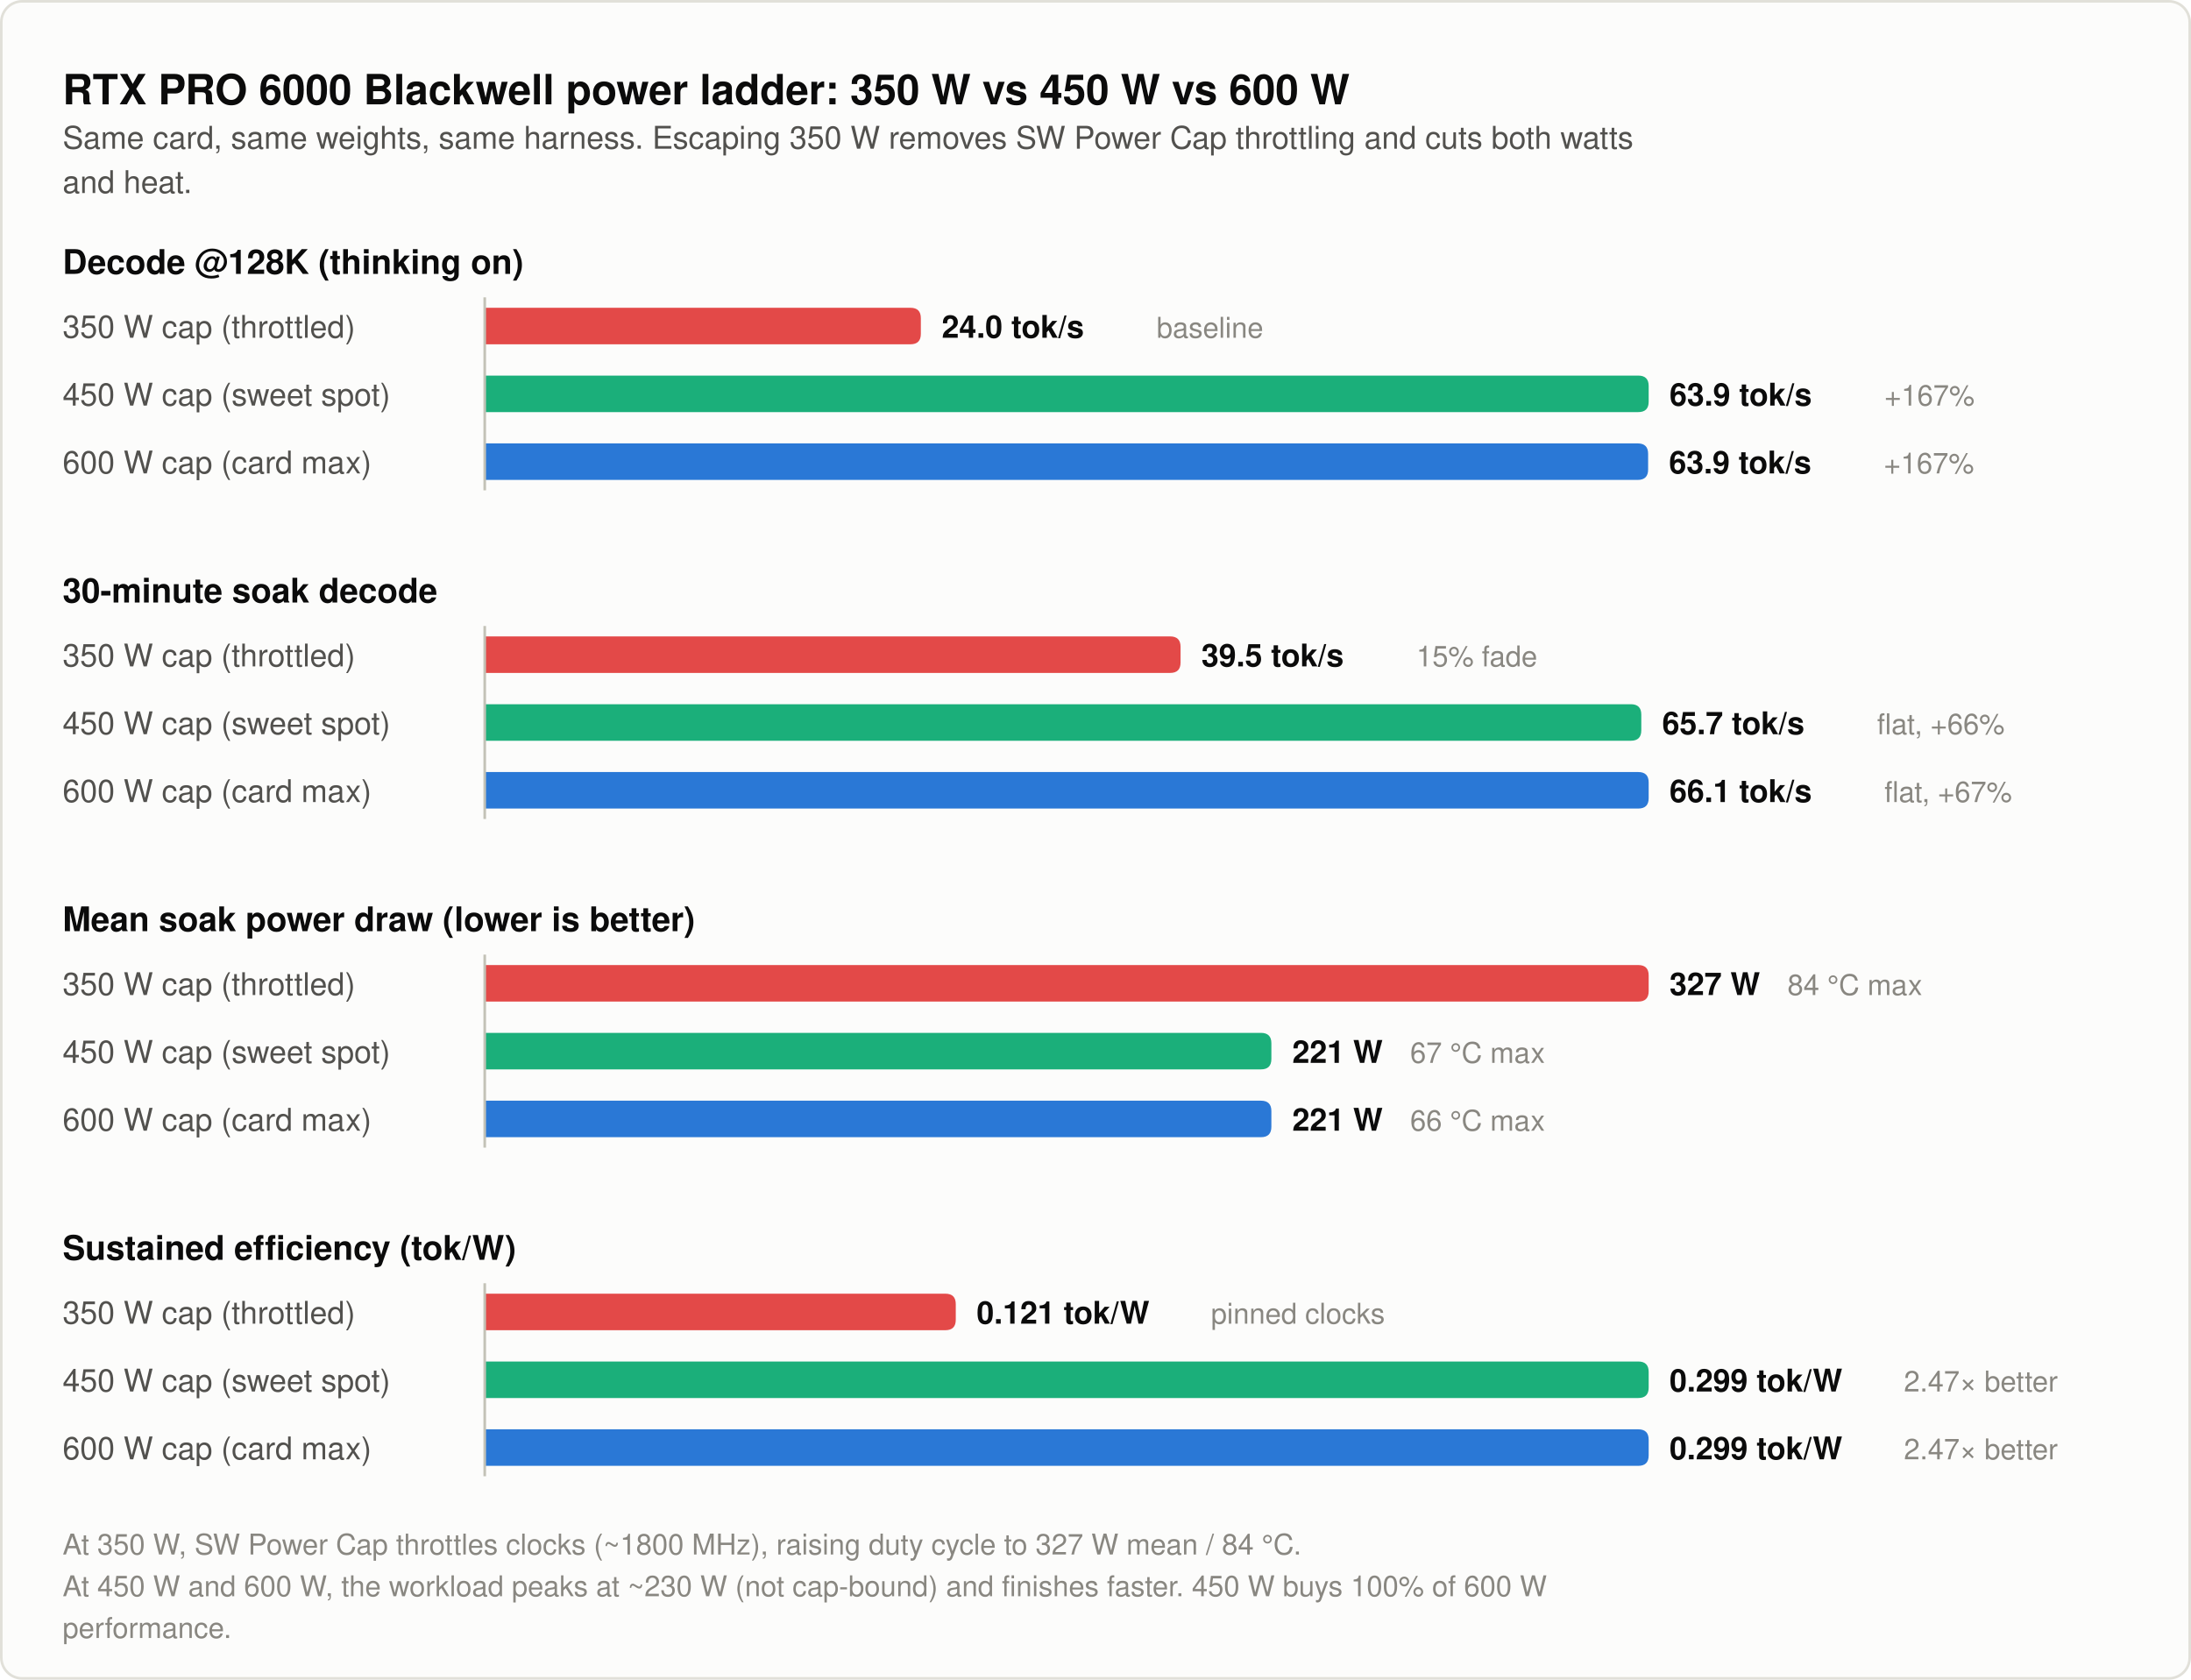
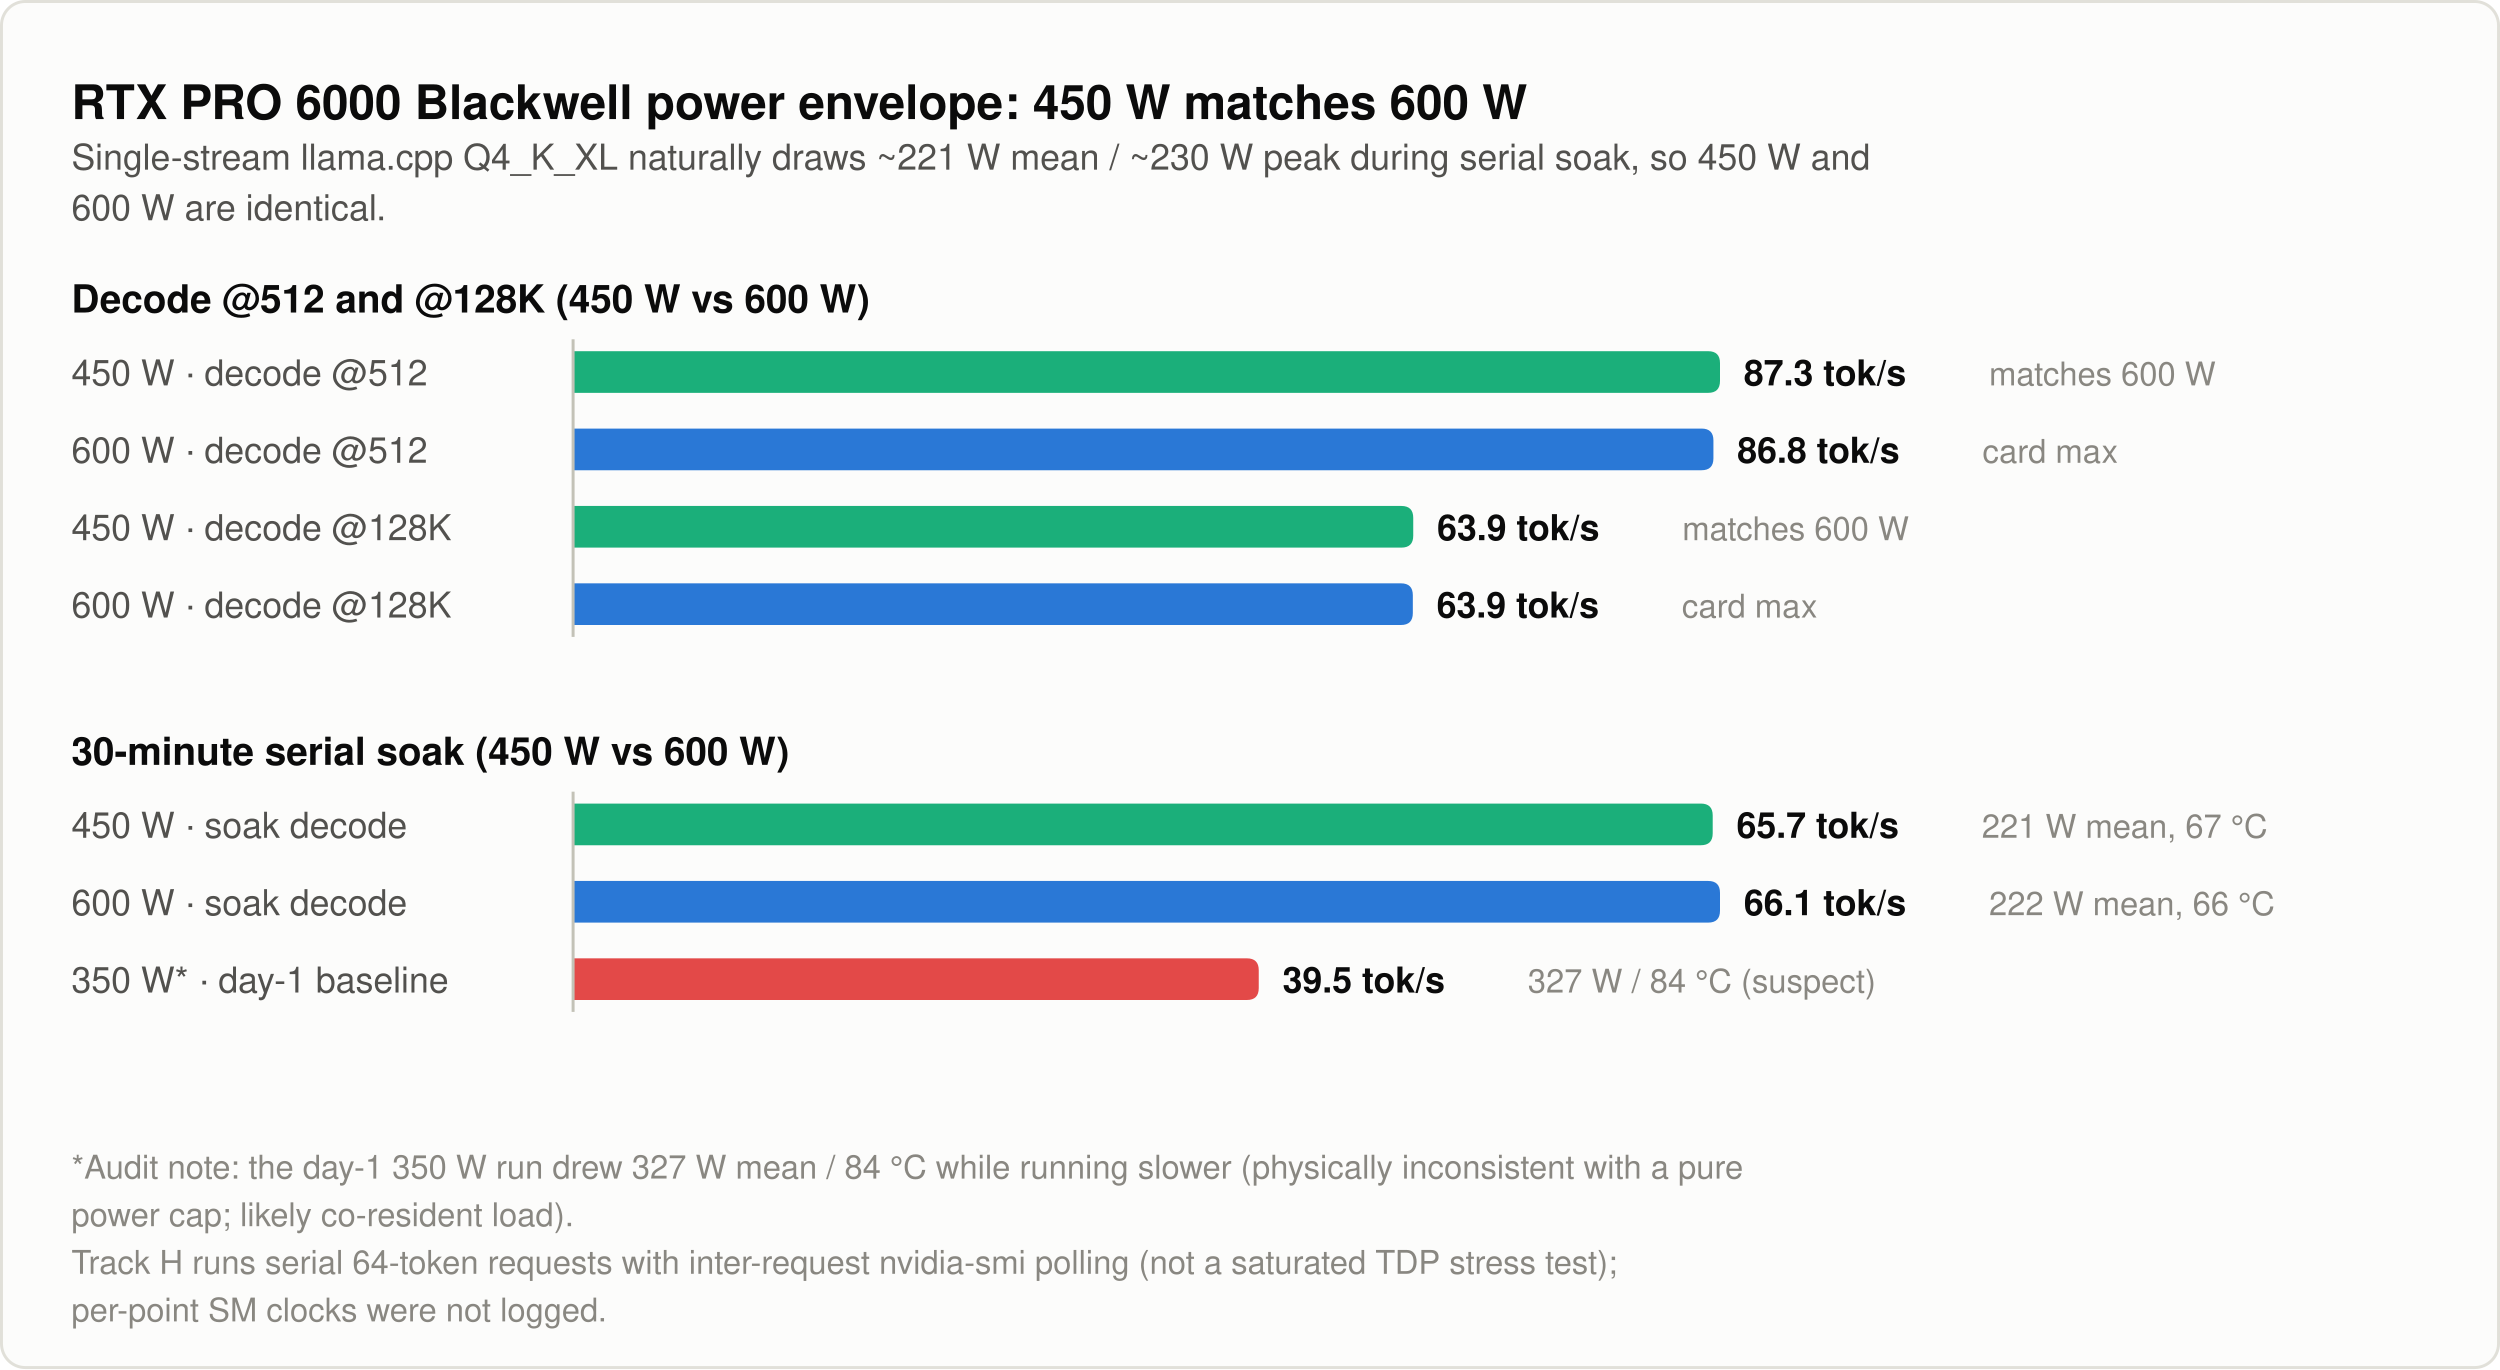
- <svg xmlns="http://www.w3.org/2000/svg" width="840" height="644" viewBox="0 0 840 644" role="img" aria-label="RTX PRO 6000 Blackwell power ladder: 350 W vs 450 W vs 600 W Same card, same weights, same harness. Escaping 350 W removes SW Power Cap throttling and cuts both watts and heat." font-family="system-ui, -apple-system, 'Segoe UI', Helvetica, Arial, sans-serif" data-x-scale="linear" data-y-scale="linear">
-   <rect x="0.5" y="0.5" width="839" height="643" fill="#fcfcfb" rx="8" stroke="#e1e0d9" stroke-width="1" />
-   <text x="24" y="40" font-size="16" fill="#0b0b0b" font-weight="600">RTX PRO 6000 Blackwell power ladder: 350 W vs 450 W vs 600 W</text>
-   <text x="24" y="57" font-size="12" fill="#52514e">Same card, same weights, same harness. Escaping 350 W removes SW Power Cap throttling and cuts both watts</text>
-   <text x="24" y="74" font-size="12" fill="#52514e">and heat.</text>
-   <text x="24" y="105" font-size="13" fill="#0b0b0b" font-weight="600">Decode @128K (thinking on)</text>
-   <text x="24" y="129.5" font-size="12" fill="#52514e">350 W cap (throttled)</text>
-   <path d="M185.84,118 H349.04 Q353.04,118 353.04,122 V128 Q353.04,132 349.04,132 H185.84 Z" fill="#e34948" />
-   <text x="361.04" y="129.5" font-size="12" fill="#0b0b0b" font-weight="600">24.0 tok/s</text>
-   <text x="443.44" y="129.5" font-size="11" fill="#898781">baseline</text>
-   <text x="24" y="155.5" font-size="12" fill="#52514e">450 W cap (sweet spot)</text>
-   <path d="M185.84,144 H628.08 Q632.08,144 632.08,148 V154 Q632.08,158 628.08,158 H185.84 Z" fill="#1baf7a" />
-   <text x="640.08" y="155.5" font-size="12" fill="#0b0b0b" font-weight="600">63.9 tok/s</text>
-   <text x="722.48" y="155.5" font-size="11" fill="#898781">+167%</text>
-   <text x="24" y="181.5" font-size="12" fill="#52514e">600 W cap (card max)</text>
-   <path d="M185.84,170 H627.87 Q631.87,170 631.87,174 V180 Q631.87,184 627.87,184 H185.84 Z" fill="#2a78d6" />
-   <text x="639.87" y="181.5" font-size="12" fill="#0b0b0b" font-weight="600">63.9 tok/s</text>
-   <text x="722.27" y="181.5" font-size="11" fill="#898781">+167%</text>
-   <line x1="185.84" y1="114" x2="185.84" y2="188" stroke="#c3c2b7" stroke-width="1" />
-   <text x="24" y="231" font-size="13" fill="#0b0b0b" font-weight="600">30-minute soak decode</text>
-   <text x="24" y="255.5" font-size="12" fill="#52514e">350 W cap (throttled)</text>
-   <path d="M185.84,244 H448.61 Q452.61,244 452.61,248 V254 Q452.61,258 448.61,258 H185.84 Z" fill="#e34948" />
-   <text x="460.61" y="255.5" font-size="12" fill="#0b0b0b" font-weight="600">39.5 tok/s</text>
-   <text x="543.01" y="255.5" font-size="11" fill="#898781">15% fade</text>
-   <text x="24" y="281.5" font-size="12" fill="#52514e">450 W cap (sweet spot)</text>
-   <path d="M185.84,270 H625.25 Q629.25,270 629.25,274 V280 Q629.25,284 625.25,284 H185.84 Z" fill="#1baf7a" />
-   <text x="637.25" y="281.5" font-size="12" fill="#0b0b0b" font-weight="600">65.7 tok/s</text>
-   <text x="719.65" y="281.5" font-size="11" fill="#898781">flat, +66%</text>
-   <text x="24" y="307.5" font-size="12" fill="#52514e">600 W cap (card max)</text>
-   <path d="M185.84,296 H628.08 Q632.08,296 632.08,300 V306 Q632.08,310 628.08,310 H185.84 Z" fill="#2a78d6" />
-   <text x="640.08" y="307.5" font-size="12" fill="#0b0b0b" font-weight="600">66.1 tok/s</text>
-   <text x="722.48" y="307.5" font-size="11" fill="#898781">flat, +67%</text>
-   <line x1="185.84" y1="240" x2="185.84" y2="314" stroke="#c3c2b7" stroke-width="1" />
-   <text x="24" y="357" font-size="13" fill="#0b0b0b" font-weight="600">Mean soak power draw (lower is better)</text>
-   <text x="24" y="381.5" font-size="12" fill="#52514e">350 W cap (throttled)</text>
-   <path d="M185.84,370 H628.08 Q632.08,370 632.08,374 V380 Q632.08,384 628.08,384 H185.84 Z" fill="#e34948" />
-   <text x="640.08" y="381.5" font-size="12" fill="#0b0b0b" font-weight="600">327 W</text>
-   <text x="685.28" y="381.5" font-size="11" fill="#898781">84 °C max</text>
-   <text x="24" y="407.5" font-size="12" fill="#52514e">450 W cap (sweet spot)</text>
-   <path d="M185.84,396 H483.43 Q487.43,396 487.43,400 V406 Q487.43,410 483.43,410 H185.84 Z" fill="#1baf7a" />
-   <text x="495.43" y="407.5" font-size="12" fill="#0b0b0b" font-weight="600">221 W</text>
-   <text x="540.63" y="407.5" font-size="11" fill="#898781">67 °C max</text>
-   <text x="24" y="433.5" font-size="12" fill="#52514e">600 W cap (card max)</text>
-   <path d="M185.84,422 H483.43 Q487.43,422 487.43,426 V432 Q487.43,436 483.43,436 H185.84 Z" fill="#2a78d6" />
-   <text x="495.43" y="433.5" font-size="12" fill="#0b0b0b" font-weight="600">221 W</text>
-   <text x="540.63" y="433.5" font-size="11" fill="#898781">66 °C max</text>
-   <line x1="185.84" y1="366" x2="185.84" y2="440" stroke="#c3c2b7" stroke-width="1" />
-   <text x="24" y="483" font-size="13" fill="#0b0b0b" font-weight="600">Sustained efficiency (tok/W)</text>
-   <text x="24" y="507.5" font-size="12" fill="#52514e">350 W cap (throttled)</text>
-   <path d="M185.84,496 H362.43 Q366.43,496 366.43,500 V506 Q366.43,510 362.43,510 H185.84 Z" fill="#e34948" />
-   <text x="374.43" y="507.5" font-size="12" fill="#0b0b0b" font-weight="600">0.121 tok/W</text>
-   <text x="464.27" y="507.5" font-size="11" fill="#898781">pinned clocks</text>
-   <text x="24" y="533.5" font-size="12" fill="#52514e">450 W cap (sweet spot)</text>
-   <path d="M185.84,522 H628.08 Q632.08,522 632.08,526 V532 Q632.08,536 628.08,536 H185.84 Z" fill="#1baf7a" />
-   <text x="640.08" y="533.5" font-size="12" fill="#0b0b0b" font-weight="600">0.299 tok/W</text>
-   <text x="729.92" y="533.5" font-size="11" fill="#898781">2.47× better</text>
-   <text x="24" y="559.5" font-size="12" fill="#52514e">600 W cap (card max)</text>
-   <path d="M185.84,548 H628.08 Q632.08,548 632.08,552 V558 Q632.08,562 628.08,562 H185.84 Z" fill="#2a78d6" />
-   <text x="640.08" y="559.5" font-size="12" fill="#0b0b0b" font-weight="600">0.299 tok/W</text>
-   <text x="729.92" y="559.5" font-size="11" fill="#898781">2.47× better</text>
-   <line x1="185.84" y1="492" x2="185.84" y2="566" stroke="#c3c2b7" stroke-width="1" />
-   <text x="24" y="596" font-size="11" fill="#898781">At 350 W, SW Power Cap throttles clocks (~1800 MHz), raising duty cycle to 327 W mean / 84 °C.</text>
-   <text x="24" y="612" font-size="11" fill="#898781">At 450 W and 600 W, the workload peaks at ~230 W (not cap-bound) and finishes faster. 450 W buys 100% of 600 W</text>
-   <text x="24" y="628" font-size="11" fill="#898781">performance.</text>
+ <svg xmlns="http://www.w3.org/2000/svg" width="840" height="460" viewBox="0 0 840 460" role="img" aria-label="RTX PRO 6000 Blackwell power envelope: 450 W matches 600 W Single-stream llama.cpp Q4_K_XL naturally draws ~221 W mean / ~230 W peak during serial soak, so 450 W and 600 W are identical." font-family="system-ui, -apple-system, 'Segoe UI', Helvetica, Arial, sans-serif" data-x-scale="linear" data-y-scale="linear">
+   <rect x="0.5" y="0.5" width="839" height="459" fill="#fcfcfb" rx="8" stroke="#e1e0d9" stroke-width="1" />
+   <text x="24" y="40" font-size="16" fill="#0b0b0b" font-weight="600">RTX PRO 6000 Blackwell power envelope: 450 W matches 600 W</text>
+   <text x="24" y="57" font-size="12" fill="#52514e">Single-stream llama.cpp Q4_K_XL naturally draws ~221 W mean / ~230 W peak during serial soak, so 450 W and</text>
+   <text x="24" y="74" font-size="12" fill="#52514e">600 W are identical.</text>
+   <text x="24" y="105" font-size="13" fill="#0b0b0b" font-weight="600">Decode @512 and @128K (450 W vs 600 W)</text>
+   <text x="24" y="129.5" font-size="12" fill="#52514e">450 W · decode @512</text>
+   <path d="M192.56,118 H573.92 Q577.92,118 577.92,122 V128 Q577.92,132 573.92,132 H192.56 Z" fill="#1baf7a" />
+   <text x="585.92" y="129.5" font-size="12" fill="#0b0b0b" font-weight="600">87.3 tok/s</text>
+   <text x="668.32" y="129.5" font-size="11" fill="#898781">matches 600 W</text>
+   <text x="24" y="155.5" font-size="12" fill="#52514e">600 W · decode @512</text>
+   <path d="M192.56,144 H571.71 Q575.71,144 575.71,148 V154 Q575.71,158 571.71,158 H192.56 Z" fill="#2a78d6" />
+   <text x="583.71" y="155.5" font-size="12" fill="#0b0b0b" font-weight="600">86.8 tok/s</text>
+   <text x="666.11" y="155.5" font-size="11" fill="#898781">card max</text>
+   <text x="24" y="181.5" font-size="12" fill="#52514e">450 W · decode @128K</text>
+   <path d="M192.56,170 H470.85 Q474.85,170 474.85,174 V180 Q474.85,184 470.85,184 H192.56 Z" fill="#1baf7a" />
+   <text x="482.85" y="181.5" font-size="12" fill="#0b0b0b" font-weight="600">63.9 tok/s</text>
+   <text x="565.25" y="181.5" font-size="11" fill="#898781">matches 600 W</text>
+   <text x="24" y="207.5" font-size="12" fill="#52514e">600 W · decode @128K</text>
+   <path d="M192.56,196 H470.71 Q474.71,196 474.71,200 V206 Q474.71,210 470.71,210 H192.56 Z" fill="#2a78d6" />
+   <text x="482.71" y="207.5" font-size="12" fill="#0b0b0b" font-weight="600">63.9 tok/s</text>
+   <text x="565.11" y="207.5" font-size="11" fill="#898781">card max</text>
+   <line x1="192.56" y1="114" x2="192.56" y2="214" stroke="#c3c2b7" stroke-width="1" />
+   <text x="24" y="257" font-size="13" fill="#0b0b0b" font-weight="600">30-minute serial soak (450 W vs 600 W)</text>
+   <text x="24" y="281.5" font-size="12" fill="#52514e">450 W · soak decode</text>
+   <path d="M192.56,270 H571.47 Q575.47,270 575.47,274 V280 Q575.47,284 571.47,284 H192.56 Z" fill="#1baf7a" />
+   <text x="583.47" y="281.5" font-size="12" fill="#0b0b0b" font-weight="600">65.7 tok/s</text>
+   <text x="665.87" y="281.5" font-size="11" fill="#898781">221 W mean, 67 °C</text>
+   <text x="24" y="307.5" font-size="12" fill="#52514e">600 W · soak decode</text>
+   <path d="M192.56,296 H573.92 Q577.92,296 577.92,300 V306 Q577.92,310 573.92,310 H192.56 Z" fill="#2a78d6" />
+   <text x="585.92" y="307.5" font-size="12" fill="#0b0b0b" font-weight="600">66.1 tok/s</text>
+   <text x="668.32" y="307.5" font-size="11" fill="#898781">222 W mean, 66 °C</text>
+   <text x="24" y="333.5" font-size="12" fill="#52514e">350 W* · day-1 baseline</text>
+   <path d="M192.56,322 H418.94 Q422.94,322 422.94,326 V332 Q422.94,336 418.94,336 H192.56 Z" fill="#e34948" />
+   <text x="430.94" y="333.5" font-size="12" fill="#0b0b0b" font-weight="600">39.5 tok/s</text>
+   <text x="513.34" y="333.5" font-size="11" fill="#898781">327 W / 84 °C (suspect)</text>
+   <line x1="192.56" y1="266" x2="192.56" y2="340" stroke="#c3c2b7" stroke-width="1" />
+   <text x="24" y="396" font-size="11" fill="#898781">*Audit note: the day-1 350 W run drew 327 W mean / 84 °C while running slower (physically inconsistent with a pure</text>
+   <text x="24" y="412" font-size="11" fill="#898781">power cap; likely co-resident load).</text>
+   <text x="24" y="428" font-size="11" fill="#898781">Track H runs serial 64-token requests with inter-request nvidia-smi polling (not a saturated TDP stress test);</text>
+   <text x="24" y="444" font-size="11" fill="#898781">per-point SM clocks were not logged.</text>
</svg>
